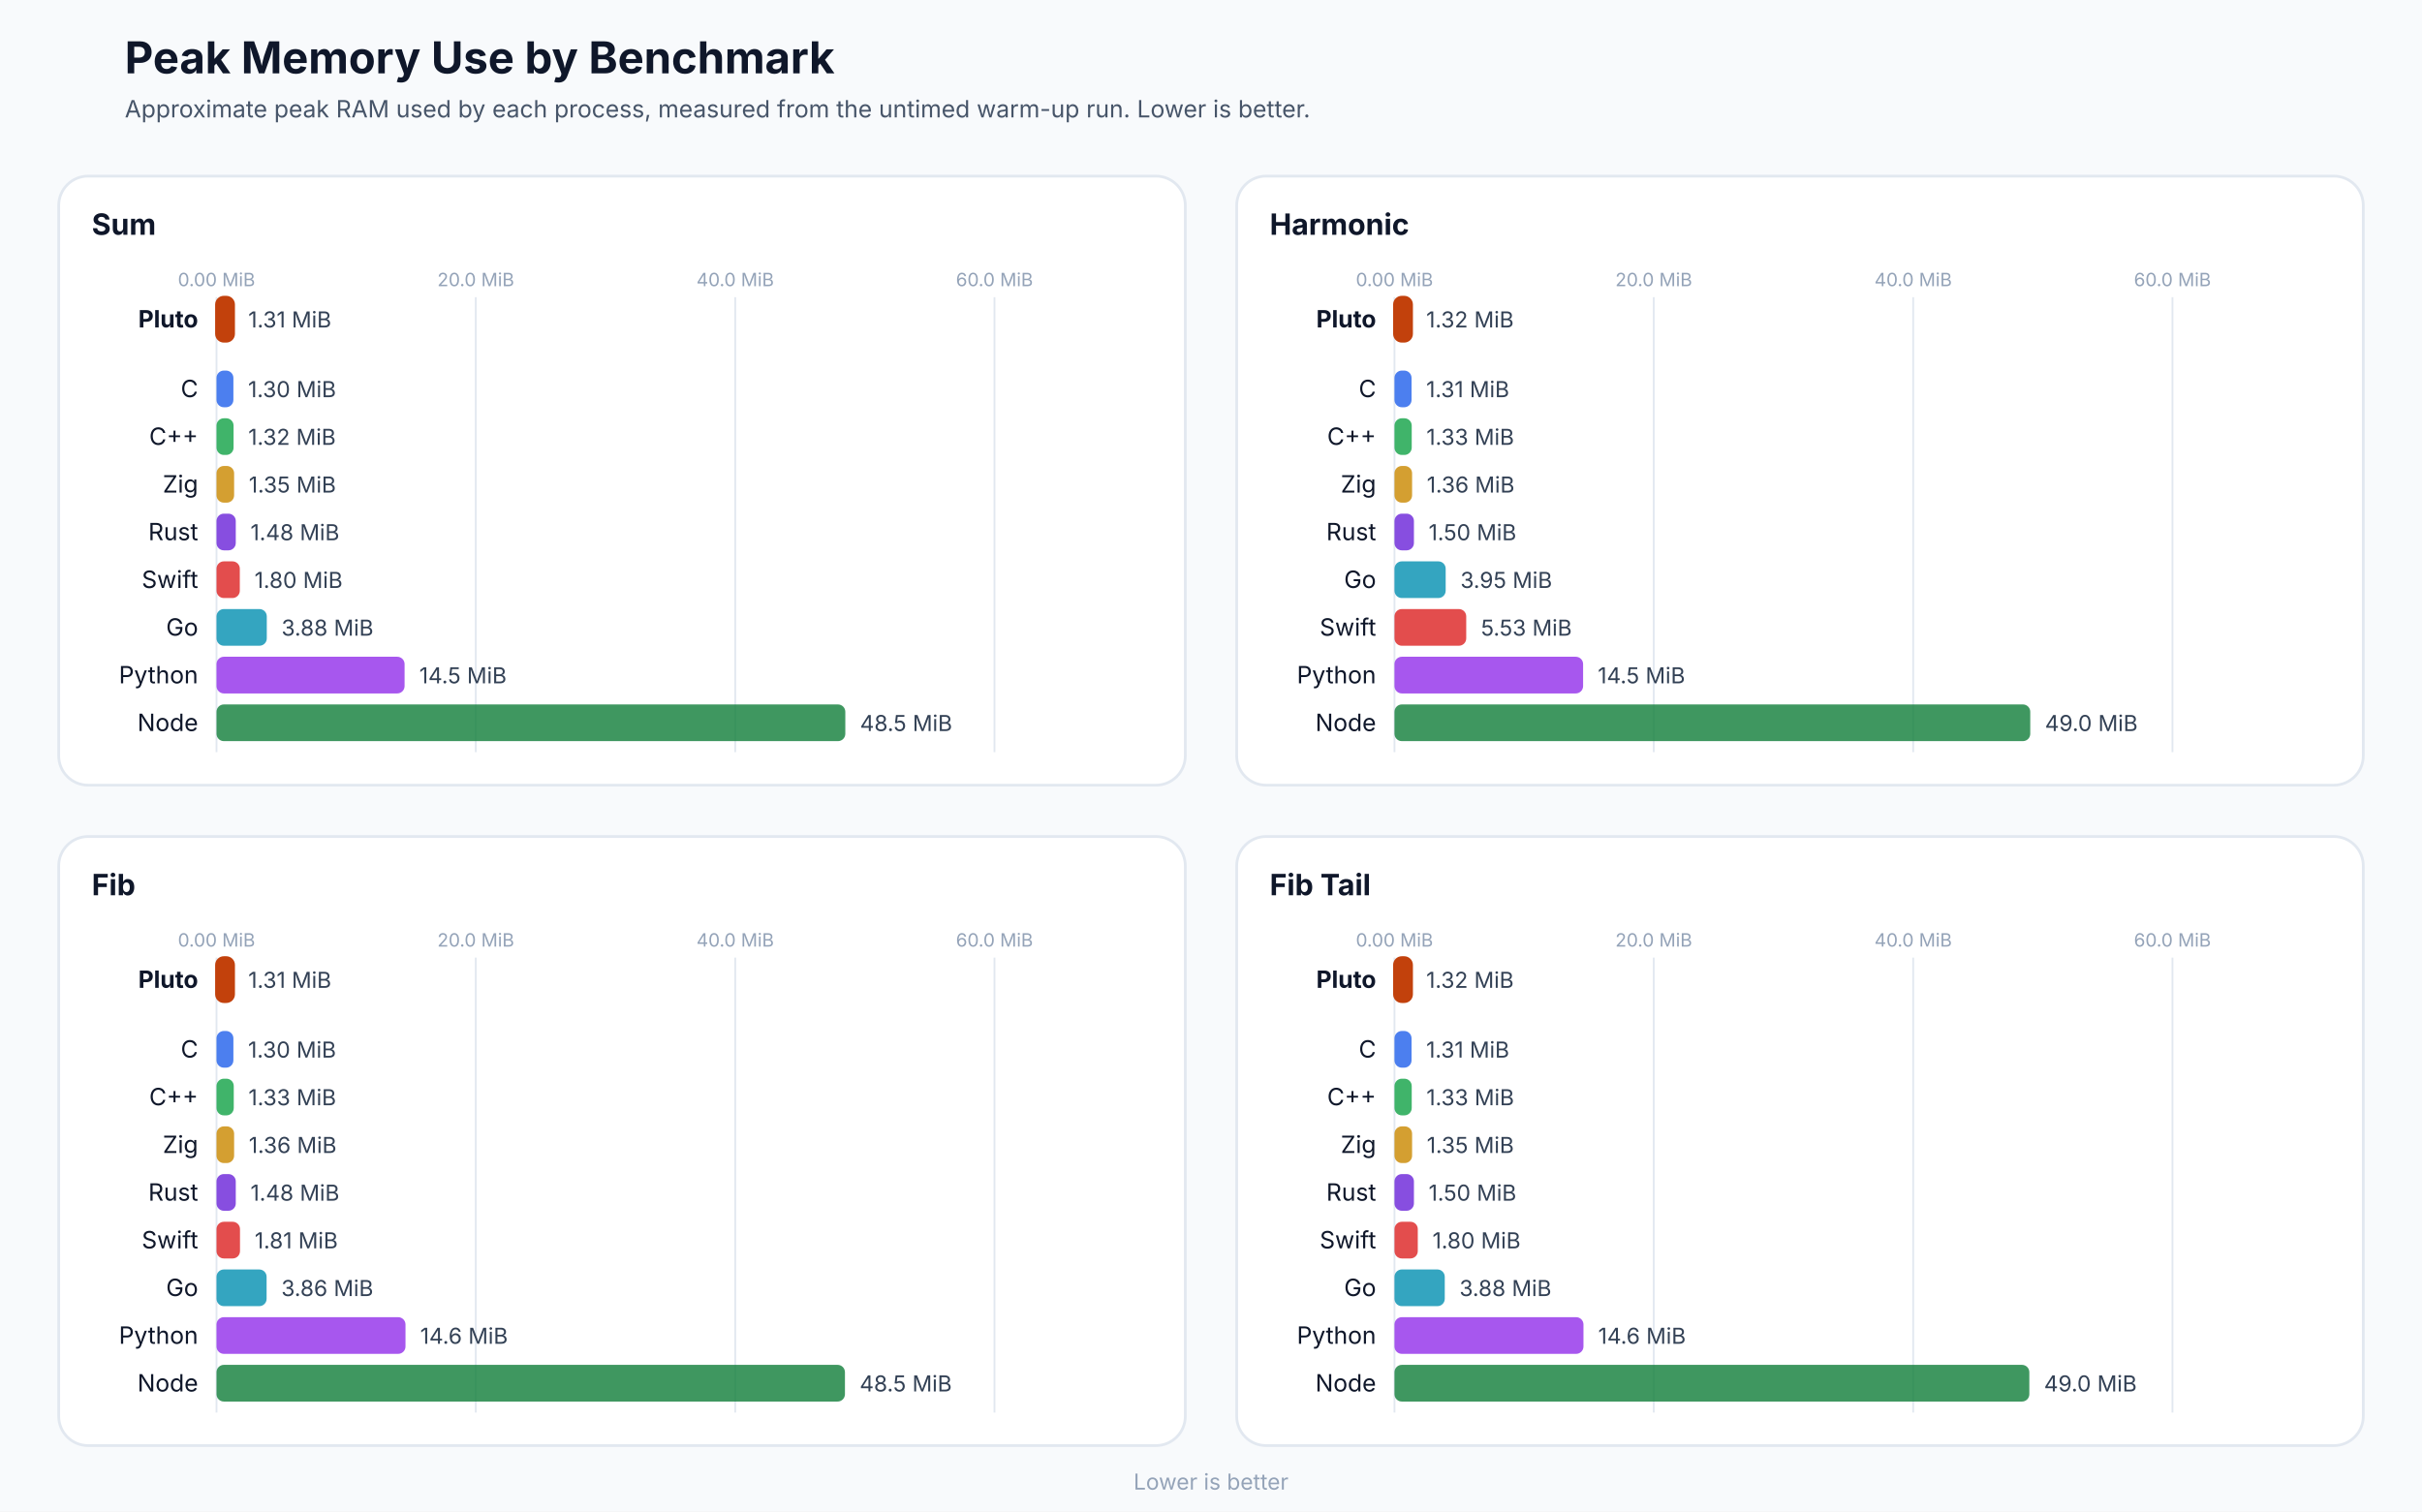
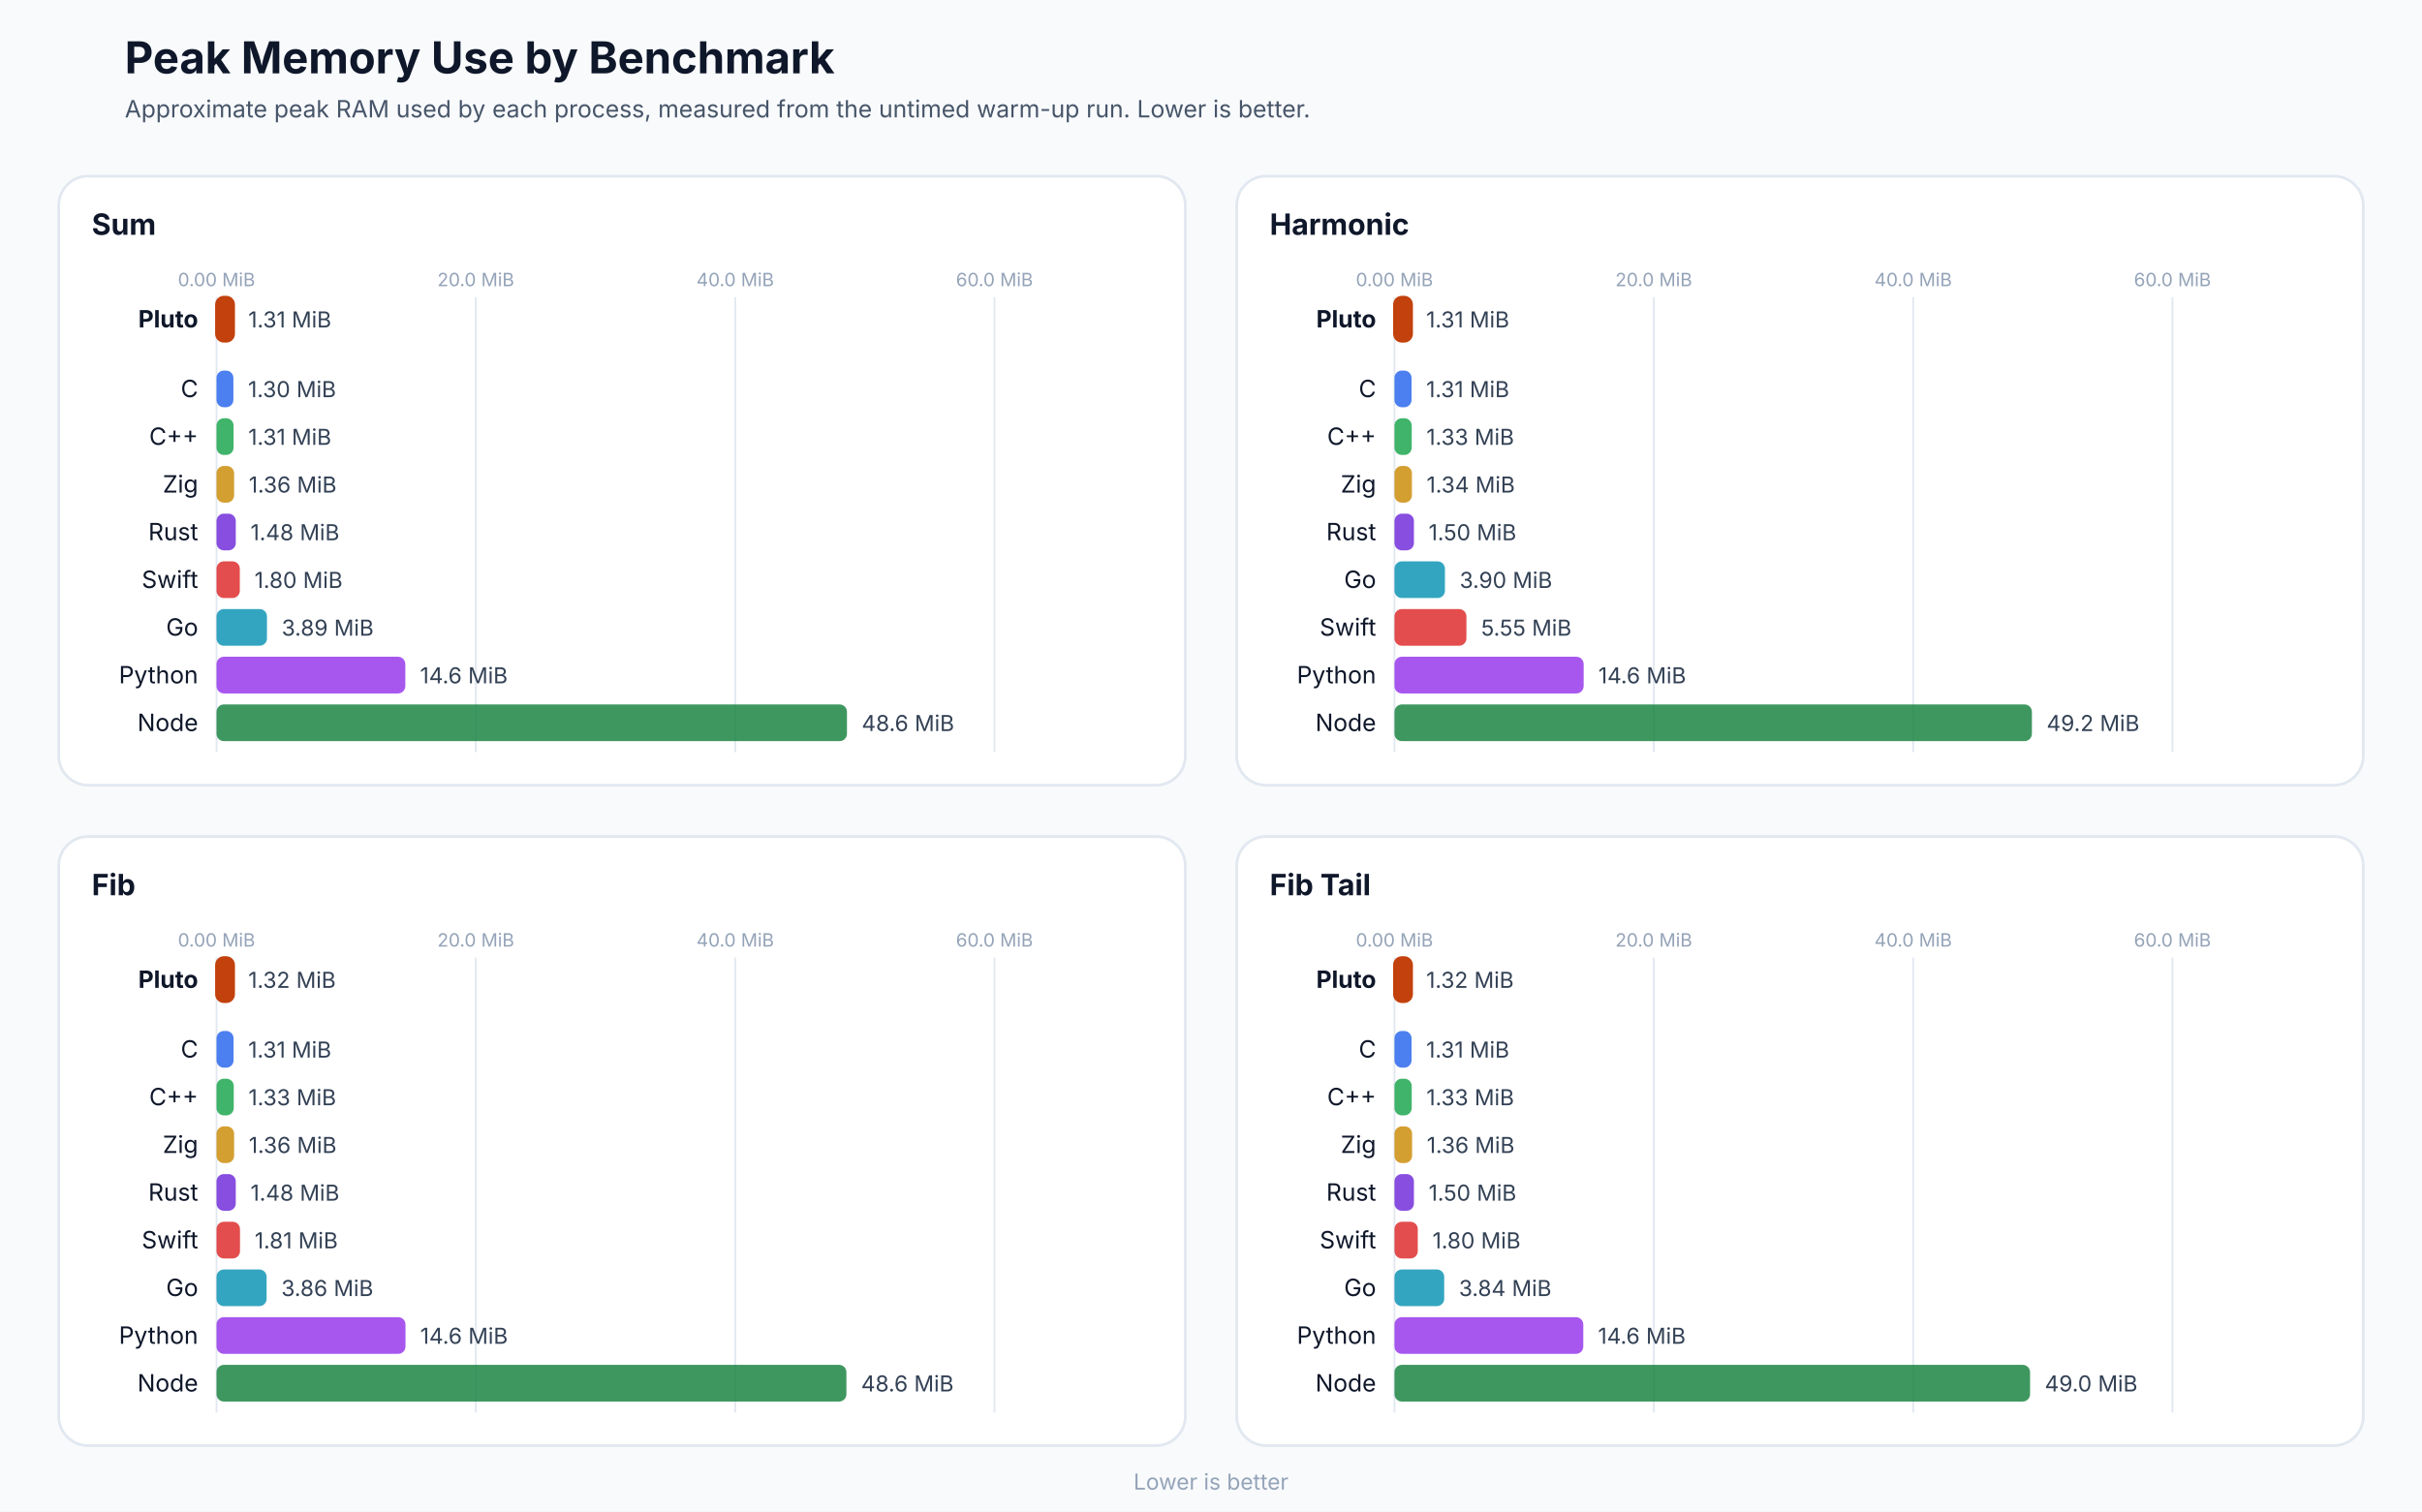
<svg xmlns="http://www.w3.org/2000/svg" width="1320" height="824" viewBox="0 0 1320 824" role="img" aria-labelledby="chart-title chart-desc">
  <rect width="1320" height="824" fill="#f8fafc" />
  <text x="68" y="40" fill="#0f172a" font-size="24" font-weight="700" font-family="ui-sans-serif, system-ui, -apple-system, BlinkMacSystemFont, sans-serif">Peak Memory Use by Benchmark</text>
  <text x="68" y="64" fill="#475569" font-size="13" font-family="ui-sans-serif, system-ui, -apple-system, BlinkMacSystemFont, sans-serif">Approximate peak RAM used by each process, measured from the untimed warm-up run. Lower is better.</text>
  <rect x="32" y="96" width="614" height="332" rx="16" fill="#ffffff" stroke="#e2e8f0" stroke-width="1.5" />
  <text x="50" y="128" fill="#0f172a" font-size="16" font-weight="700" font-family="ui-sans-serif, system-ui, -apple-system, BlinkMacSystemFont, sans-serif">Sum</text>
  <line x1="118.0" y1="162" x2="118.0" y2="410" stroke="#e2e8f0" stroke-width="1" />
  <text x="118.0" y="156" text-anchor="middle" fill="#94a3b8" font-size="10" font-family="ui-sans-serif, system-ui, -apple-system, BlinkMacSystemFont, sans-serif">0.00 MiB</text>
  <line x1="259.3" y1="162" x2="259.3" y2="410" stroke="#e2e8f0" stroke-width="1" />
  <text x="259.3" y="156" text-anchor="middle" fill="#94a3b8" font-size="10" font-family="ui-sans-serif, system-ui, -apple-system, BlinkMacSystemFont, sans-serif">20.0 MiB</text>
  <line x1="400.7" y1="162" x2="400.7" y2="410" stroke="#e2e8f0" stroke-width="1" />
  <text x="400.7" y="156" text-anchor="middle" fill="#94a3b8" font-size="10" font-family="ui-sans-serif, system-ui, -apple-system, BlinkMacSystemFont, sans-serif">40.0 MiB</text>
  <line x1="542.0" y1="162" x2="542.0" y2="410" stroke="#e2e8f0" stroke-width="1" />
  <text x="542.0" y="156" text-anchor="middle" fill="#94a3b8" font-size="10" font-family="ui-sans-serif, system-ui, -apple-system, BlinkMacSystemFont, sans-serif">60.0 MiB</text>
  <text x="108" y="178.5" text-anchor="end" fill="#0f172a" font-size="13" font-weight="700" font-family="ui-sans-serif, system-ui, -apple-system, BlinkMacSystemFont, sans-serif">Pluto</text>
  <rect x="118" y="162" width="9.3" height="24" rx="4" fill="#c2410c" fill-opacity="1.0" stroke="#c2410c" stroke-width="1.5" />
  <text x="135.3" y="178.5" text-anchor="start" fill="#334155" font-size="12" font-family="ui-sans-serif, system-ui, -apple-system, BlinkMacSystemFont, sans-serif">1.31 MiB</text>
  <text x="108" y="216.5" text-anchor="end" fill="#0f172a" font-size="13" font-weight="400" font-family="ui-sans-serif, system-ui, -apple-system, BlinkMacSystemFont, sans-serif">C</text>
  <rect x="118" y="202" width="9.2" height="20" rx="4" fill="#2563eb" fill-opacity="0.82" />
  <text x="135.2" y="216.5" text-anchor="start" fill="#334155" font-size="12" font-family="ui-sans-serif, system-ui, -apple-system, BlinkMacSystemFont, sans-serif">1.30 MiB</text>
  <text x="108" y="242.5" text-anchor="end" fill="#0f172a" font-size="13" font-weight="400" font-family="ui-sans-serif, system-ui, -apple-system, BlinkMacSystemFont, sans-serif">C++</text>
  <rect x="118" y="228" width="9.3" height="20" rx="4" fill="#16a34a" fill-opacity="0.82" />
-   <text x="135.3" y="242.5" text-anchor="start" fill="#334155" font-size="12" font-family="ui-sans-serif, system-ui, -apple-system, BlinkMacSystemFont, sans-serif">1.32 MiB</text>
+   <text x="135.3" y="242.5" text-anchor="start" fill="#334155" font-size="12" font-family="ui-sans-serif, system-ui, -apple-system, BlinkMacSystemFont, sans-serif">1.31 MiB</text>
  <text x="108" y="268.5" text-anchor="end" fill="#0f172a" font-size="13" font-weight="400" font-family="ui-sans-serif, system-ui, -apple-system, BlinkMacSystemFont, sans-serif">Zig</text>
  <rect x="118" y="254" width="9.6" height="20" rx="4" fill="#ca8a04" fill-opacity="0.82" />
-   <text x="135.6" y="268.5" text-anchor="start" fill="#334155" font-size="12" font-family="ui-sans-serif, system-ui, -apple-system, BlinkMacSystemFont, sans-serif">1.35 MiB</text>
+   <text x="135.6" y="268.5" text-anchor="start" fill="#334155" font-size="12" font-family="ui-sans-serif, system-ui, -apple-system, BlinkMacSystemFont, sans-serif">1.36 MiB</text>
  <text x="108" y="294.5" text-anchor="end" fill="#0f172a" font-size="13" font-weight="400" font-family="ui-sans-serif, system-ui, -apple-system, BlinkMacSystemFont, sans-serif">Rust</text>
  <rect x="118" y="280" width="10.5" height="20" rx="4" fill="#6d28d9" fill-opacity="0.82" />
  <text x="136.5" y="294.5" text-anchor="start" fill="#334155" font-size="12" font-family="ui-sans-serif, system-ui, -apple-system, BlinkMacSystemFont, sans-serif">1.48 MiB</text>
  <text x="108" y="320.5" text-anchor="end" fill="#0f172a" font-size="13" font-weight="400" font-family="ui-sans-serif, system-ui, -apple-system, BlinkMacSystemFont, sans-serif">Swift</text>
  <rect x="118" y="306" width="12.7" height="20" rx="4" fill="#dc2626" fill-opacity="0.82" />
  <text x="138.7" y="320.5" text-anchor="start" fill="#334155" font-size="12" font-family="ui-sans-serif, system-ui, -apple-system, BlinkMacSystemFont, sans-serif">1.80 MiB</text>
  <text x="108" y="346.5" text-anchor="end" fill="#0f172a" font-size="13" font-weight="400" font-family="ui-sans-serif, system-ui, -apple-system, BlinkMacSystemFont, sans-serif">Go</text>
-   <rect x="118" y="332" width="27.4" height="20" rx="4" fill="#0891b2" fill-opacity="0.82" />
-   <text x="153.4" y="346.5" text-anchor="start" fill="#334155" font-size="12" font-family="ui-sans-serif, system-ui, -apple-system, BlinkMacSystemFont, sans-serif">3.88 MiB</text>
+   <rect x="118" y="332" width="27.5" height="20" rx="4" fill="#0891b2" fill-opacity="0.82" />
+   <text x="153.5" y="346.5" text-anchor="start" fill="#334155" font-size="12" font-family="ui-sans-serif, system-ui, -apple-system, BlinkMacSystemFont, sans-serif">3.89 MiB</text>
  <text x="108" y="372.5" text-anchor="end" fill="#0f172a" font-size="13" font-weight="400" font-family="ui-sans-serif, system-ui, -apple-system, BlinkMacSystemFont, sans-serif">Python</text>
-   <rect x="118" y="358" width="102.5" height="20" rx="4" fill="#9333ea" fill-opacity="0.82" />
-   <text x="228.5" y="372.5" text-anchor="start" fill="#334155" font-size="12" font-family="ui-sans-serif, system-ui, -apple-system, BlinkMacSystemFont, sans-serif">14.5 MiB</text>
+   <rect x="118" y="358" width="102.9" height="20" rx="4" fill="#9333ea" fill-opacity="0.82" />
+   <text x="228.9" y="372.5" text-anchor="start" fill="#334155" font-size="12" font-family="ui-sans-serif, system-ui, -apple-system, BlinkMacSystemFont, sans-serif">14.6 MiB</text>
  <text x="108" y="398.5" text-anchor="end" fill="#0f172a" font-size="13" font-weight="400" font-family="ui-sans-serif, system-ui, -apple-system, BlinkMacSystemFont, sans-serif">Node</text>
-   <rect x="118" y="384" width="342.7" height="20" rx="4" fill="#15803d" fill-opacity="0.82" />
-   <text x="468.7" y="398.5" text-anchor="start" fill="#334155" font-size="12" font-family="ui-sans-serif, system-ui, -apple-system, BlinkMacSystemFont, sans-serif">48.5 MiB</text>
+   <rect x="118" y="384" width="343.6" height="20" rx="4" fill="#15803d" fill-opacity="0.82" />
+   <text x="469.6" y="398.5" text-anchor="start" fill="#334155" font-size="12" font-family="ui-sans-serif, system-ui, -apple-system, BlinkMacSystemFont, sans-serif">48.6 MiB</text>
  <rect x="674" y="96" width="614" height="332" rx="16" fill="#ffffff" stroke="#e2e8f0" stroke-width="1.5" />
  <text x="692" y="128" fill="#0f172a" font-size="16" font-weight="700" font-family="ui-sans-serif, system-ui, -apple-system, BlinkMacSystemFont, sans-serif">Harmonic</text>
  <line x1="760.0" y1="162" x2="760.0" y2="410" stroke="#e2e8f0" stroke-width="1" />
  <text x="760.0" y="156" text-anchor="middle" fill="#94a3b8" font-size="10" font-family="ui-sans-serif, system-ui, -apple-system, BlinkMacSystemFont, sans-serif">0.00 MiB</text>
  <line x1="901.3" y1="162" x2="901.3" y2="410" stroke="#e2e8f0" stroke-width="1" />
  <text x="901.3" y="156" text-anchor="middle" fill="#94a3b8" font-size="10" font-family="ui-sans-serif, system-ui, -apple-system, BlinkMacSystemFont, sans-serif">20.0 MiB</text>
  <line x1="1042.7" y1="162" x2="1042.7" y2="410" stroke="#e2e8f0" stroke-width="1" />
  <text x="1042.7" y="156" text-anchor="middle" fill="#94a3b8" font-size="10" font-family="ui-sans-serif, system-ui, -apple-system, BlinkMacSystemFont, sans-serif">40.0 MiB</text>
  <line x1="1184.0" y1="162" x2="1184.0" y2="410" stroke="#e2e8f0" stroke-width="1" />
  <text x="1184.0" y="156" text-anchor="middle" fill="#94a3b8" font-size="10" font-family="ui-sans-serif, system-ui, -apple-system, BlinkMacSystemFont, sans-serif">60.0 MiB</text>
  <text x="750" y="178.5" text-anchor="end" fill="#0f172a" font-size="13" font-weight="700" font-family="ui-sans-serif, system-ui, -apple-system, BlinkMacSystemFont, sans-serif">Pluto</text>
  <rect x="760" y="162" width="9.3" height="24" rx="4" fill="#c2410c" fill-opacity="1.0" stroke="#c2410c" stroke-width="1.5" />
-   <text x="777.3" y="178.5" text-anchor="start" fill="#334155" font-size="12" font-family="ui-sans-serif, system-ui, -apple-system, BlinkMacSystemFont, sans-serif">1.32 MiB</text>
+   <text x="777.3" y="178.5" text-anchor="start" fill="#334155" font-size="12" font-family="ui-sans-serif, system-ui, -apple-system, BlinkMacSystemFont, sans-serif">1.31 MiB</text>
  <text x="750" y="216.5" text-anchor="end" fill="#0f172a" font-size="13" font-weight="400" font-family="ui-sans-serif, system-ui, -apple-system, BlinkMacSystemFont, sans-serif">C</text>
  <rect x="760" y="202" width="9.3" height="20" rx="4" fill="#2563eb" fill-opacity="0.82" />
  <text x="777.3" y="216.5" text-anchor="start" fill="#334155" font-size="12" font-family="ui-sans-serif, system-ui, -apple-system, BlinkMacSystemFont, sans-serif">1.31 MiB</text>
  <text x="750" y="242.5" text-anchor="end" fill="#0f172a" font-size="13" font-weight="400" font-family="ui-sans-serif, system-ui, -apple-system, BlinkMacSystemFont, sans-serif">C++</text>
  <rect x="760" y="228" width="9.4" height="20" rx="4" fill="#16a34a" fill-opacity="0.82" />
  <text x="777.4" y="242.5" text-anchor="start" fill="#334155" font-size="12" font-family="ui-sans-serif, system-ui, -apple-system, BlinkMacSystemFont, sans-serif">1.33 MiB</text>
  <text x="750" y="268.5" text-anchor="end" fill="#0f172a" font-size="13" font-weight="400" font-family="ui-sans-serif, system-ui, -apple-system, BlinkMacSystemFont, sans-serif">Zig</text>
-   <rect x="760" y="254" width="9.6" height="20" rx="4" fill="#ca8a04" fill-opacity="0.82" />
-   <text x="777.6" y="268.5" text-anchor="start" fill="#334155" font-size="12" font-family="ui-sans-serif, system-ui, -apple-system, BlinkMacSystemFont, sans-serif">1.36 MiB</text>
+   <rect x="760" y="254" width="9.5" height="20" rx="4" fill="#ca8a04" fill-opacity="0.82" />
+   <text x="777.5" y="268.5" text-anchor="start" fill="#334155" font-size="12" font-family="ui-sans-serif, system-ui, -apple-system, BlinkMacSystemFont, sans-serif">1.34 MiB</text>
  <text x="750" y="294.5" text-anchor="end" fill="#0f172a" font-size="13" font-weight="400" font-family="ui-sans-serif, system-ui, -apple-system, BlinkMacSystemFont, sans-serif">Rust</text>
  <rect x="760" y="280" width="10.6" height="20" rx="4" fill="#6d28d9" fill-opacity="0.82" />
  <text x="778.6" y="294.5" text-anchor="start" fill="#334155" font-size="12" font-family="ui-sans-serif, system-ui, -apple-system, BlinkMacSystemFont, sans-serif">1.50 MiB</text>
  <text x="750" y="320.5" text-anchor="end" fill="#0f172a" font-size="13" font-weight="400" font-family="ui-sans-serif, system-ui, -apple-system, BlinkMacSystemFont, sans-serif">Go</text>
-   <rect x="760" y="306" width="27.9" height="20" rx="4" fill="#0891b2" fill-opacity="0.82" />
-   <text x="795.9" y="320.5" text-anchor="start" fill="#334155" font-size="12" font-family="ui-sans-serif, system-ui, -apple-system, BlinkMacSystemFont, sans-serif">3.95 MiB</text>
+   <rect x="760" y="306" width="27.5" height="20" rx="4" fill="#0891b2" fill-opacity="0.82" />
+   <text x="795.5" y="320.5" text-anchor="start" fill="#334155" font-size="12" font-family="ui-sans-serif, system-ui, -apple-system, BlinkMacSystemFont, sans-serif">3.90 MiB</text>
  <text x="750" y="346.5" text-anchor="end" fill="#0f172a" font-size="13" font-weight="400" font-family="ui-sans-serif, system-ui, -apple-system, BlinkMacSystemFont, sans-serif">Swift</text>
-   <rect x="760" y="332" width="39.1" height="20" rx="4" fill="#dc2626" fill-opacity="0.82" />
-   <text x="807.1" y="346.5" text-anchor="start" fill="#334155" font-size="12" font-family="ui-sans-serif, system-ui, -apple-system, BlinkMacSystemFont, sans-serif">5.53 MiB</text>
+   <rect x="760" y="332" width="39.2" height="20" rx="4" fill="#dc2626" fill-opacity="0.82" />
+   <text x="807.2" y="346.5" text-anchor="start" fill="#334155" font-size="12" font-family="ui-sans-serif, system-ui, -apple-system, BlinkMacSystemFont, sans-serif">5.55 MiB</text>
  <text x="750" y="372.5" text-anchor="end" fill="#0f172a" font-size="13" font-weight="400" font-family="ui-sans-serif, system-ui, -apple-system, BlinkMacSystemFont, sans-serif">Python</text>
-   <rect x="760" y="358" width="102.8" height="20" rx="4" fill="#9333ea" fill-opacity="0.82" />
-   <text x="870.8" y="372.5" text-anchor="start" fill="#334155" font-size="12" font-family="ui-sans-serif, system-ui, -apple-system, BlinkMacSystemFont, sans-serif">14.5 MiB</text>
+   <rect x="760" y="358" width="103.1" height="20" rx="4" fill="#9333ea" fill-opacity="0.82" />
+   <text x="871.1" y="372.5" text-anchor="start" fill="#334155" font-size="12" font-family="ui-sans-serif, system-ui, -apple-system, BlinkMacSystemFont, sans-serif">14.6 MiB</text>
  <text x="750" y="398.5" text-anchor="end" fill="#0f172a" font-size="13" font-weight="400" font-family="ui-sans-serif, system-ui, -apple-system, BlinkMacSystemFont, sans-serif">Node</text>
-   <rect x="760" y="384" width="346.5" height="20" rx="4" fill="#15803d" fill-opacity="0.82" />
-   <text x="1114.5" y="398.5" text-anchor="start" fill="#334155" font-size="12" font-family="ui-sans-serif, system-ui, -apple-system, BlinkMacSystemFont, sans-serif">49.0 MiB</text>
+   <rect x="760" y="384" width="347.4" height="20" rx="4" fill="#15803d" fill-opacity="0.82" />
+   <text x="1115.4" y="398.5" text-anchor="start" fill="#334155" font-size="12" font-family="ui-sans-serif, system-ui, -apple-system, BlinkMacSystemFont, sans-serif">49.2 MiB</text>
  <rect x="32" y="456" width="614" height="332" rx="16" fill="#ffffff" stroke="#e2e8f0" stroke-width="1.5" />
  <text x="50" y="488" fill="#0f172a" font-size="16" font-weight="700" font-family="ui-sans-serif, system-ui, -apple-system, BlinkMacSystemFont, sans-serif">Fib</text>
  <line x1="118.0" y1="522" x2="118.0" y2="770" stroke="#e2e8f0" stroke-width="1" />
  <text x="118.0" y="516" text-anchor="middle" fill="#94a3b8" font-size="10" font-family="ui-sans-serif, system-ui, -apple-system, BlinkMacSystemFont, sans-serif">0.00 MiB</text>
  <line x1="259.3" y1="522" x2="259.3" y2="770" stroke="#e2e8f0" stroke-width="1" />
  <text x="259.3" y="516" text-anchor="middle" fill="#94a3b8" font-size="10" font-family="ui-sans-serif, system-ui, -apple-system, BlinkMacSystemFont, sans-serif">20.0 MiB</text>
  <line x1="400.7" y1="522" x2="400.7" y2="770" stroke="#e2e8f0" stroke-width="1" />
  <text x="400.7" y="516" text-anchor="middle" fill="#94a3b8" font-size="10" font-family="ui-sans-serif, system-ui, -apple-system, BlinkMacSystemFont, sans-serif">40.0 MiB</text>
  <line x1="542.0" y1="522" x2="542.0" y2="770" stroke="#e2e8f0" stroke-width="1" />
  <text x="542.0" y="516" text-anchor="middle" fill="#94a3b8" font-size="10" font-family="ui-sans-serif, system-ui, -apple-system, BlinkMacSystemFont, sans-serif">60.0 MiB</text>
  <text x="108" y="538.5" text-anchor="end" fill="#0f172a" font-size="13" font-weight="700" font-family="ui-sans-serif, system-ui, -apple-system, BlinkMacSystemFont, sans-serif">Pluto</text>
  <rect x="118" y="522" width="9.3" height="24" rx="4" fill="#c2410c" fill-opacity="1.0" stroke="#c2410c" stroke-width="1.5" />
-   <text x="135.3" y="538.5" text-anchor="start" fill="#334155" font-size="12" font-family="ui-sans-serif, system-ui, -apple-system, BlinkMacSystemFont, sans-serif">1.31 MiB</text>
+   <text x="135.3" y="538.5" text-anchor="start" fill="#334155" font-size="12" font-family="ui-sans-serif, system-ui, -apple-system, BlinkMacSystemFont, sans-serif">1.32 MiB</text>
  <text x="108" y="576.5" text-anchor="end" fill="#0f172a" font-size="13" font-weight="400" font-family="ui-sans-serif, system-ui, -apple-system, BlinkMacSystemFont, sans-serif">C</text>
-   <rect x="118" y="562" width="9.2" height="20" rx="4" fill="#2563eb" fill-opacity="0.82" />
-   <text x="135.2" y="576.5" text-anchor="start" fill="#334155" font-size="12" font-family="ui-sans-serif, system-ui, -apple-system, BlinkMacSystemFont, sans-serif">1.30 MiB</text>
+   <rect x="118" y="562" width="9.3" height="20" rx="4" fill="#2563eb" fill-opacity="0.82" />
+   <text x="135.3" y="576.5" text-anchor="start" fill="#334155" font-size="12" font-family="ui-sans-serif, system-ui, -apple-system, BlinkMacSystemFont, sans-serif">1.31 MiB</text>
  <text x="108" y="602.5" text-anchor="end" fill="#0f172a" font-size="13" font-weight="400" font-family="ui-sans-serif, system-ui, -apple-system, BlinkMacSystemFont, sans-serif">C++</text>
  <rect x="118" y="588" width="9.4" height="20" rx="4" fill="#16a34a" fill-opacity="0.82" />
  <text x="135.4" y="602.5" text-anchor="start" fill="#334155" font-size="12" font-family="ui-sans-serif, system-ui, -apple-system, BlinkMacSystemFont, sans-serif">1.33 MiB</text>
  <text x="108" y="628.5" text-anchor="end" fill="#0f172a" font-size="13" font-weight="400" font-family="ui-sans-serif, system-ui, -apple-system, BlinkMacSystemFont, sans-serif">Zig</text>
  <rect x="118" y="614" width="9.6" height="20" rx="4" fill="#ca8a04" fill-opacity="0.82" />
  <text x="135.6" y="628.5" text-anchor="start" fill="#334155" font-size="12" font-family="ui-sans-serif, system-ui, -apple-system, BlinkMacSystemFont, sans-serif">1.36 MiB</text>
  <text x="108" y="654.5" text-anchor="end" fill="#0f172a" font-size="13" font-weight="400" font-family="ui-sans-serif, system-ui, -apple-system, BlinkMacSystemFont, sans-serif">Rust</text>
  <rect x="118" y="640" width="10.5" height="20" rx="4" fill="#6d28d9" fill-opacity="0.82" />
  <text x="136.5" y="654.5" text-anchor="start" fill="#334155" font-size="12" font-family="ui-sans-serif, system-ui, -apple-system, BlinkMacSystemFont, sans-serif">1.48 MiB</text>
  <text x="108" y="680.5" text-anchor="end" fill="#0f172a" font-size="13" font-weight="400" font-family="ui-sans-serif, system-ui, -apple-system, BlinkMacSystemFont, sans-serif">Swift</text>
  <rect x="118" y="666" width="12.8" height="20" rx="4" fill="#dc2626" fill-opacity="0.82" />
  <text x="138.8" y="680.5" text-anchor="start" fill="#334155" font-size="12" font-family="ui-sans-serif, system-ui, -apple-system, BlinkMacSystemFont, sans-serif">1.81 MiB</text>
  <text x="108" y="706.5" text-anchor="end" fill="#0f172a" font-size="13" font-weight="400" font-family="ui-sans-serif, system-ui, -apple-system, BlinkMacSystemFont, sans-serif">Go</text>
  <rect x="118" y="692" width="27.3" height="20" rx="4" fill="#0891b2" fill-opacity="0.82" />
  <text x="153.3" y="706.5" text-anchor="start" fill="#334155" font-size="12" font-family="ui-sans-serif, system-ui, -apple-system, BlinkMacSystemFont, sans-serif">3.86 MiB</text>
  <text x="108" y="732.5" text-anchor="end" fill="#0f172a" font-size="13" font-weight="400" font-family="ui-sans-serif, system-ui, -apple-system, BlinkMacSystemFont, sans-serif">Python</text>
  <rect x="118" y="718" width="103.0" height="20" rx="4" fill="#9333ea" fill-opacity="0.82" />
  <text x="229.0" y="732.5" text-anchor="start" fill="#334155" font-size="12" font-family="ui-sans-serif, system-ui, -apple-system, BlinkMacSystemFont, sans-serif">14.6 MiB</text>
  <text x="108" y="758.5" text-anchor="end" fill="#0f172a" font-size="13" font-weight="400" font-family="ui-sans-serif, system-ui, -apple-system, BlinkMacSystemFont, sans-serif">Node</text>
-   <rect x="118" y="744" width="342.5" height="20" rx="4" fill="#15803d" fill-opacity="0.82" />
-   <text x="468.5" y="758.5" text-anchor="start" fill="#334155" font-size="12" font-family="ui-sans-serif, system-ui, -apple-system, BlinkMacSystemFont, sans-serif">48.5 MiB</text>
+   <rect x="118" y="744" width="343.3" height="20" rx="4" fill="#15803d" fill-opacity="0.82" />
+   <text x="469.3" y="758.5" text-anchor="start" fill="#334155" font-size="12" font-family="ui-sans-serif, system-ui, -apple-system, BlinkMacSystemFont, sans-serif">48.6 MiB</text>
  <rect x="674" y="456" width="614" height="332" rx="16" fill="#ffffff" stroke="#e2e8f0" stroke-width="1.5" />
  <text x="692" y="488" fill="#0f172a" font-size="16" font-weight="700" font-family="ui-sans-serif, system-ui, -apple-system, BlinkMacSystemFont, sans-serif">Fib Tail</text>
  <line x1="760.0" y1="522" x2="760.0" y2="770" stroke="#e2e8f0" stroke-width="1" />
  <text x="760.0" y="516" text-anchor="middle" fill="#94a3b8" font-size="10" font-family="ui-sans-serif, system-ui, -apple-system, BlinkMacSystemFont, sans-serif">0.00 MiB</text>
  <line x1="901.3" y1="522" x2="901.3" y2="770" stroke="#e2e8f0" stroke-width="1" />
  <text x="901.3" y="516" text-anchor="middle" fill="#94a3b8" font-size="10" font-family="ui-sans-serif, system-ui, -apple-system, BlinkMacSystemFont, sans-serif">20.0 MiB</text>
  <line x1="1042.7" y1="522" x2="1042.7" y2="770" stroke="#e2e8f0" stroke-width="1" />
  <text x="1042.7" y="516" text-anchor="middle" fill="#94a3b8" font-size="10" font-family="ui-sans-serif, system-ui, -apple-system, BlinkMacSystemFont, sans-serif">40.0 MiB</text>
  <line x1="1184.0" y1="522" x2="1184.0" y2="770" stroke="#e2e8f0" stroke-width="1" />
  <text x="1184.0" y="516" text-anchor="middle" fill="#94a3b8" font-size="10" font-family="ui-sans-serif, system-ui, -apple-system, BlinkMacSystemFont, sans-serif">60.0 MiB</text>
  <text x="750" y="538.5" text-anchor="end" fill="#0f172a" font-size="13" font-weight="700" font-family="ui-sans-serif, system-ui, -apple-system, BlinkMacSystemFont, sans-serif">Pluto</text>
  <rect x="760" y="522" width="9.3" height="24" rx="4" fill="#c2410c" fill-opacity="1.0" stroke="#c2410c" stroke-width="1.5" />
  <text x="777.3" y="538.5" text-anchor="start" fill="#334155" font-size="12" font-family="ui-sans-serif, system-ui, -apple-system, BlinkMacSystemFont, sans-serif">1.32 MiB</text>
  <text x="750" y="576.5" text-anchor="end" fill="#0f172a" font-size="13" font-weight="400" font-family="ui-sans-serif, system-ui, -apple-system, BlinkMacSystemFont, sans-serif">C</text>
  <rect x="760" y="562" width="9.3" height="20" rx="4" fill="#2563eb" fill-opacity="0.82" />
  <text x="777.3" y="576.5" text-anchor="start" fill="#334155" font-size="12" font-family="ui-sans-serif, system-ui, -apple-system, BlinkMacSystemFont, sans-serif">1.31 MiB</text>
  <text x="750" y="602.5" text-anchor="end" fill="#0f172a" font-size="13" font-weight="400" font-family="ui-sans-serif, system-ui, -apple-system, BlinkMacSystemFont, sans-serif">C++</text>
  <rect x="760" y="588" width="9.4" height="20" rx="4" fill="#16a34a" fill-opacity="0.82" />
  <text x="777.4" y="602.5" text-anchor="start" fill="#334155" font-size="12" font-family="ui-sans-serif, system-ui, -apple-system, BlinkMacSystemFont, sans-serif">1.33 MiB</text>
  <text x="750" y="628.5" text-anchor="end" fill="#0f172a" font-size="13" font-weight="400" font-family="ui-sans-serif, system-ui, -apple-system, BlinkMacSystemFont, sans-serif">Zig</text>
  <rect x="760" y="614" width="9.6" height="20" rx="4" fill="#ca8a04" fill-opacity="0.82" />
-   <text x="777.6" y="628.5" text-anchor="start" fill="#334155" font-size="12" font-family="ui-sans-serif, system-ui, -apple-system, BlinkMacSystemFont, sans-serif">1.35 MiB</text>
+   <text x="777.6" y="628.5" text-anchor="start" fill="#334155" font-size="12" font-family="ui-sans-serif, system-ui, -apple-system, BlinkMacSystemFont, sans-serif">1.36 MiB</text>
  <text x="750" y="654.5" text-anchor="end" fill="#0f172a" font-size="13" font-weight="400" font-family="ui-sans-serif, system-ui, -apple-system, BlinkMacSystemFont, sans-serif">Rust</text>
  <rect x="760" y="640" width="10.6" height="20" rx="4" fill="#6d28d9" fill-opacity="0.82" />
  <text x="778.6" y="654.5" text-anchor="start" fill="#334155" font-size="12" font-family="ui-sans-serif, system-ui, -apple-system, BlinkMacSystemFont, sans-serif">1.50 MiB</text>
  <text x="750" y="680.5" text-anchor="end" fill="#0f172a" font-size="13" font-weight="400" font-family="ui-sans-serif, system-ui, -apple-system, BlinkMacSystemFont, sans-serif">Swift</text>
  <rect x="760" y="666" width="12.7" height="20" rx="4" fill="#dc2626" fill-opacity="0.82" />
  <text x="780.7" y="680.5" text-anchor="start" fill="#334155" font-size="12" font-family="ui-sans-serif, system-ui, -apple-system, BlinkMacSystemFont, sans-serif">1.80 MiB</text>
  <text x="750" y="706.5" text-anchor="end" fill="#0f172a" font-size="13" font-weight="400" font-family="ui-sans-serif, system-ui, -apple-system, BlinkMacSystemFont, sans-serif">Go</text>
-   <rect x="760" y="692" width="27.4" height="20" rx="4" fill="#0891b2" fill-opacity="0.82" />
-   <text x="795.4" y="706.5" text-anchor="start" fill="#334155" font-size="12" font-family="ui-sans-serif, system-ui, -apple-system, BlinkMacSystemFont, sans-serif">3.88 MiB</text>
+   <rect x="760" y="692" width="27.1" height="20" rx="4" fill="#0891b2" fill-opacity="0.82" />
+   <text x="795.1" y="706.5" text-anchor="start" fill="#334155" font-size="12" font-family="ui-sans-serif, system-ui, -apple-system, BlinkMacSystemFont, sans-serif">3.84 MiB</text>
  <text x="750" y="732.5" text-anchor="end" fill="#0f172a" font-size="13" font-weight="400" font-family="ui-sans-serif, system-ui, -apple-system, BlinkMacSystemFont, sans-serif">Python</text>
-   <rect x="760" y="718" width="103.0" height="20" rx="4" fill="#9333ea" fill-opacity="0.82" />
-   <text x="871.0" y="732.5" text-anchor="start" fill="#334155" font-size="12" font-family="ui-sans-serif, system-ui, -apple-system, BlinkMacSystemFont, sans-serif">14.6 MiB</text>
+   <rect x="760" y="718" width="102.9" height="20" rx="4" fill="#9333ea" fill-opacity="0.82" />
+   <text x="870.9" y="732.5" text-anchor="start" fill="#334155" font-size="12" font-family="ui-sans-serif, system-ui, -apple-system, BlinkMacSystemFont, sans-serif">14.6 MiB</text>
  <text x="750" y="758.5" text-anchor="end" fill="#0f172a" font-size="13" font-weight="400" font-family="ui-sans-serif, system-ui, -apple-system, BlinkMacSystemFont, sans-serif">Node</text>
-   <rect x="760" y="744" width="346.0" height="20" rx="4" fill="#15803d" fill-opacity="0.82" />
-   <text x="1114.0" y="758.5" text-anchor="start" fill="#334155" font-size="12" font-family="ui-sans-serif, system-ui, -apple-system, BlinkMacSystemFont, sans-serif">49.0 MiB</text>
+   <rect x="760" y="744" width="346.4" height="20" rx="4" fill="#15803d" fill-opacity="0.82" />
+   <text x="1114.4" y="758.5" text-anchor="start" fill="#334155" font-size="12" font-family="ui-sans-serif, system-ui, -apple-system, BlinkMacSystemFont, sans-serif">49.0 MiB</text>
  <text x="660.0" y="812" text-anchor="middle" fill="#94a3b8" font-size="12" font-family="ui-sans-serif, system-ui, -apple-system, BlinkMacSystemFont, sans-serif">Lower is better</text>
</svg>
